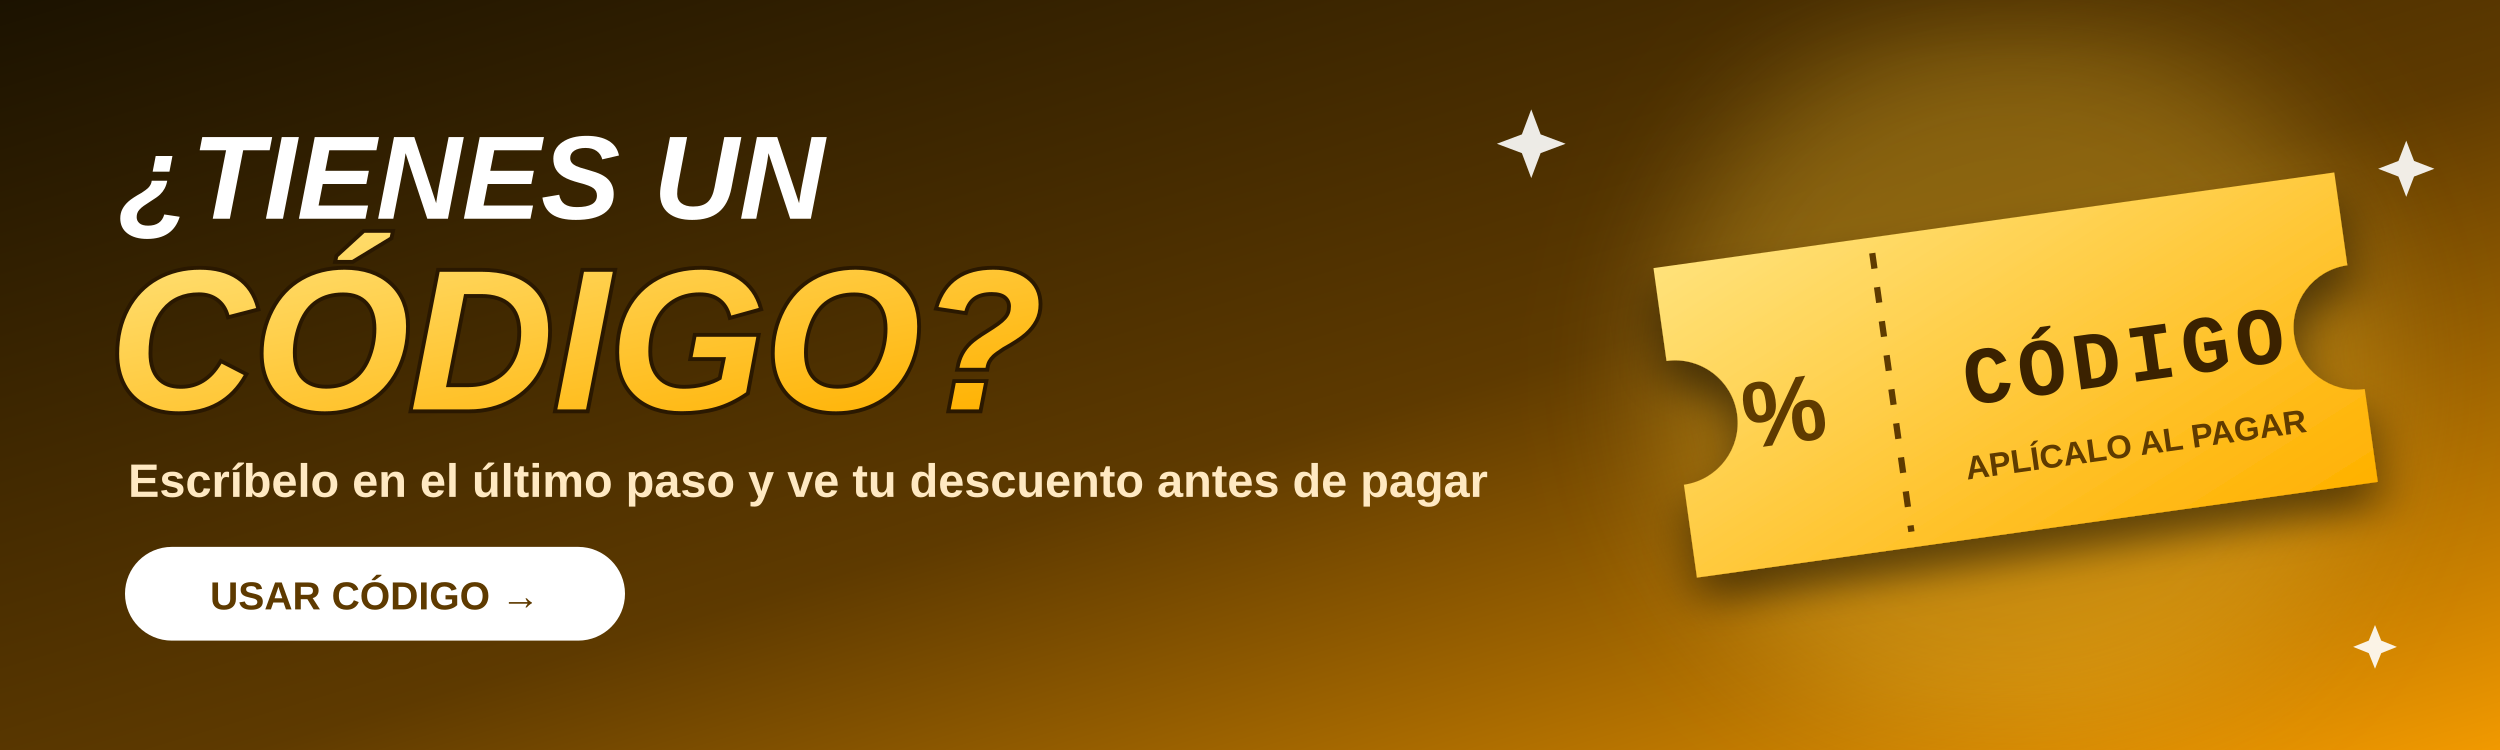
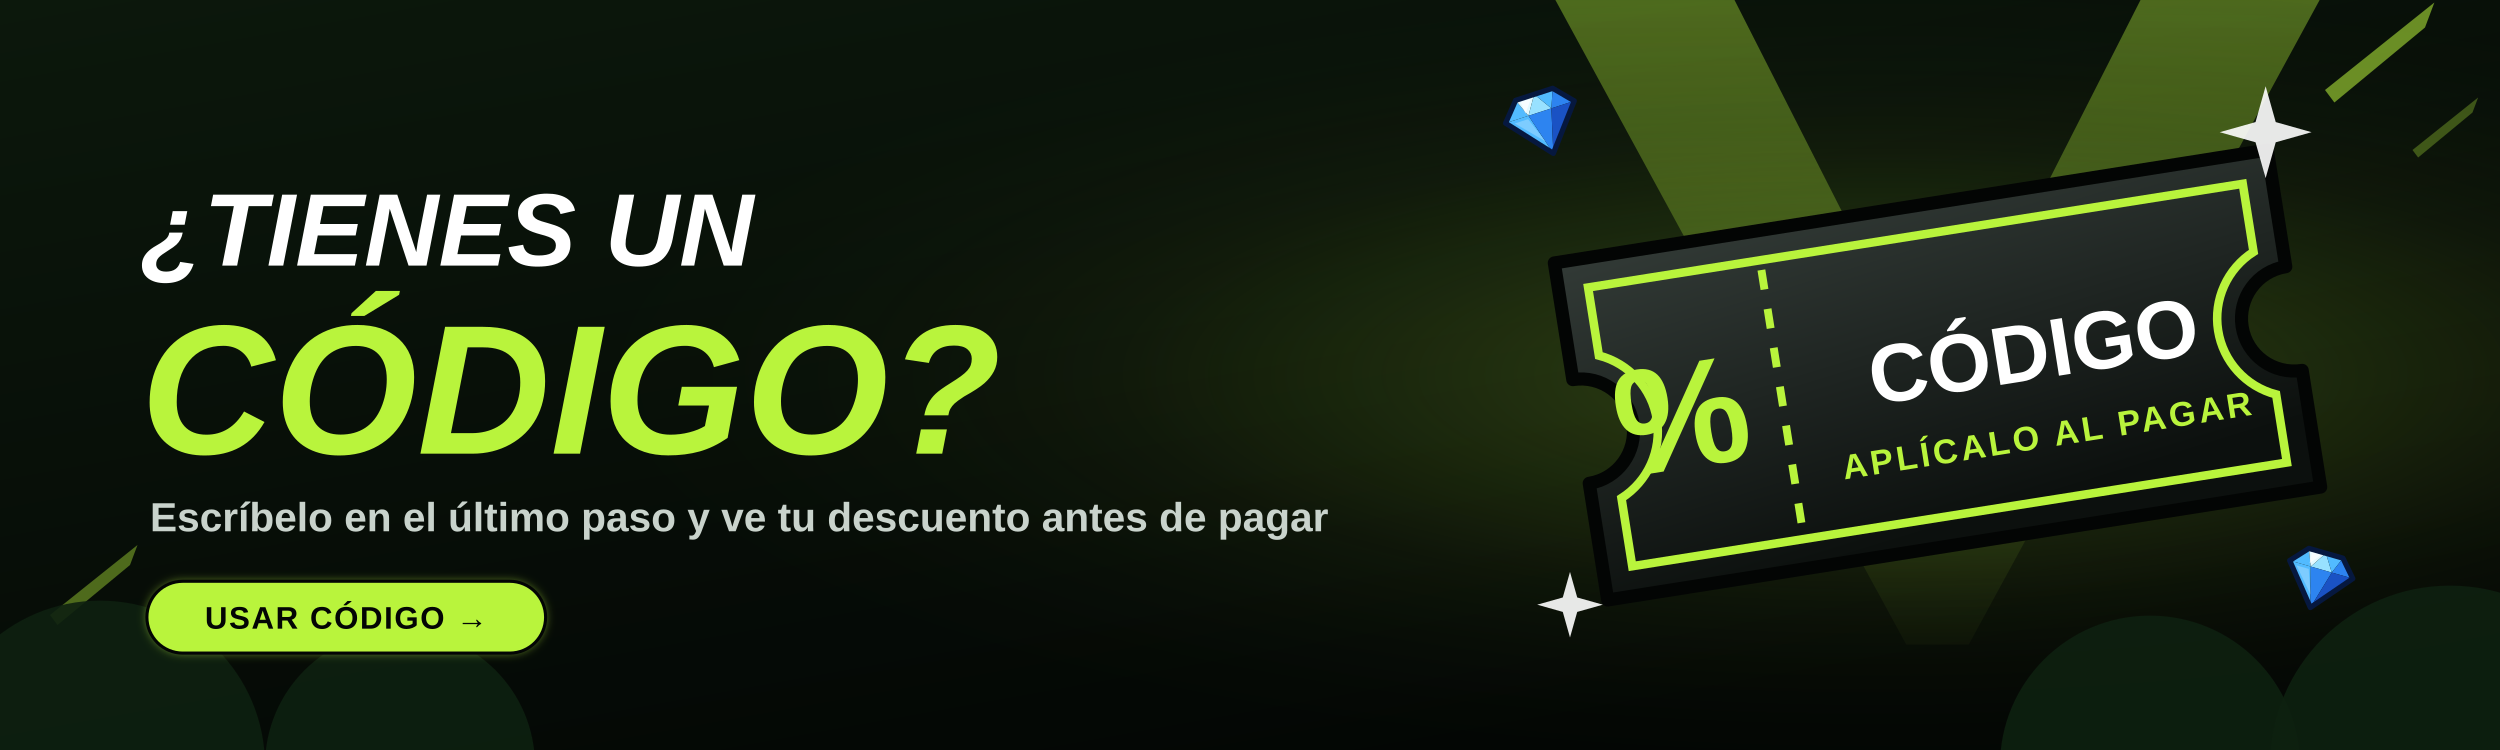
<svg xmlns="http://www.w3.org/2000/svg" viewBox="0 0 1600 480" width="1600" height="480">
  <defs>
-     <linearGradient id="bg" x1="0" y1="0" x2="1" y2="1">
-       <stop offset="0" stop-color="#1b1200" />
-       <stop offset="0.55" stop-color="#5e3a00" />
-       <stop offset="1" stop-color="#f29a00" />
+     <linearGradient id="bg" x1="0" y1="0" x2="0.6" y2="1">
+       <stop offset="0" stop-color="#0c180c" />
+       <stop offset="1" stop-color="#030604" />
    </linearGradient>
-     <linearGradient id="ticket" x1="0" y1="0" x2="1" y2="1">
-       <stop offset="0" stop-color="#ffe27a" />
-       <stop offset="1" stop-color="#ffb100" />
+     <linearGradient id="v" x1="0" y1="0" x2="0" y2="1">
+       <stop offset="0" stop-color="#b9f43c" stop-opacity=".4" />
+       <stop offset="1" stop-color="#b9f43c" stop-opacity=".03" />
    </linearGradient>
-     <filter id="glow" x="-50%" y="-50%" width="200%" height="200%">
-       <feGaussianBlur stdDeviation="40" />
+     <radialGradient id="glow" cx="0.75" cy="0.5" r="0.55">
+       <stop offset="0" stop-color="#b9f43c" stop-opacity=".24" />
+       <stop offset=".55" stop-color="#b9f43c" stop-opacity=".05" />
+       <stop offset="1" stop-color="#000" stop-opacity="0" />
+     </radialGradient>
+     <radialGradient id="gemglow">
+       <stop offset="0" stop-color="#4fc3ff" stop-opacity=".5" />
+       <stop offset="1" stop-color="#4fc3ff" stop-opacity="0" />
+     </radialGradient>
+     <linearGradient id="dark" x1="0" y1="0" x2="0.3" y2="1">
+       <stop offset="0" stop-color="#323a36" />
+       <stop offset="1" stop-color="#0c100e" />
+     </linearGradient>
+     <linearGradient id="lid" x1="0" y1="0" x2="0" y2="1">
+       <stop offset="0" stop-color="#47524c" />
+       <stop offset="1" stop-color="#1b221e" />
+     </linearGradient>
+     <filter id="soft" x="-50%" y="-50%" width="200%" height="200%">
+       <feGaussianBlur stdDeviation="3" />
    </filter>
-     <filter id="shadow" x="-30%" y="-30%" width="160%" height="170%">
-       <feDropShadow dx="0" dy="16" stdDeviation="14" flood-color="#000" flood-opacity=".5" />
-     </filter>
+     <path id="spark" d="M0 -10L2.2 -2.2L10 0L2.2 2.2L0 10L-2.2 2.2L-10 0L-2.2 -2.2Z" fill="#fff" />
  </defs>
  <rect width="1600" height="480" fill="url(#bg)" />
-   <circle cx="1290" cy="240" r="230" fill="#ffcc33" opacity=".3" filter="url(#glow)" />
-   <g fill="#fff" opacity=".9">
-     <path d="M980 70 l6 16 16 6 -16 6 -6 16 -6 -16 -16 -6 16 -6 Z" />
-     <path d="M1540 90 l5 13 13 5 -13 5 -5 13 -5 -13 -13 -5 13 -5 Z" />
-     <path d="M1520 400 l4 10 10 4 -10 4 -4 10 -4 -10 -10 -4 10 -4 Z" />
+   <path d="M990 -10H1105L1240 255.75L1375 -10H1490L1260 412.5H1220Z" fill="url(#v)" />
+   <rect width="1600" height="480" fill="url(#glow)" />
+   <path d="M1488 57.6L1558 1.6L1552 17.6L1494 65.6Z" fill="#b9f43c" opacity="0.55" />
+   <path d="M1544 96L1586 62.4L1582.4 72L1547.6 100.8Z" fill="#b9f43c" opacity="0.3" />
+   <path d="M32 393.6L88 348.8L83.2 361.6L36.8 400Z" fill="#b9f43c" opacity="0.4" />
+   <circle cx="64" cy="490" r="105.6" fill="#0d200f" opacity=".9" />
+   <circle cx="256" cy="490" r="86.4" fill="#0d200f" opacity=".9" />
+   <circle cx="1376" cy="490" r="96" fill="#0d200f" opacity=".9" />
+   <circle cx="1568" cy="490" r="115.2" fill="#0d200f" opacity=".9" />
+   <g transform="translate(1240 240) scale(2.1)">
+     <g transform="rotate(-9)">
+       <path d="M-110 -52H110V-16A16 16 0 0 0 110 16V52H-110V16A16 16 0 0 0 -110 -16Z" fill="url(#dark)" stroke="#030504" stroke-width="4" stroke-linejoin="round" />
+       <path d="M-101 -43H101V-22A24 24 0 0 0 101 22V43H-101V22A24 24 0 0 0 -101 -22Z" fill="none" stroke="#b9f43c" stroke-width="2.6" />
+       <path d="M-48 -40V40" stroke="#b9f43c" stroke-width="2.4" stroke-dasharray="6 6" />
+       <text x="-79" y="16" font-family="Arial Black, Arial, Helvetica, sans-serif" font-weight="900" font-size="46" fill="#b9f43c" text-anchor="middle">%</text>
+       <text x="30" y="6" font-family="Arial Black, Arial, Helvetica, sans-serif" font-weight="900" font-size="25" fill="#fff" text-anchor="middle">CÓDIGO</text>
+       <text x="30" y="27" font-family="Arial, Helvetica, sans-serif" font-weight="700" font-size="10.5" fill="#b9f43c" text-anchor="middle" letter-spacing="1">APLÍCALO AL PAGAR</text>
+     </g>
+     <g transform="rotate(-18 -120 -76.54)" stroke-linejoin="round">
+       <path d="M-125.94 -86L-131 -80.324L-123.667 -80.324Z" fill="#52bbff" />
+       <path d="M-125.94 -86L-120 -86L-123.667 -80.324Z" fill="#e3f9ff" />
+       <path d="M-120 -86L-123.667 -80.324L-116.333 -80.324Z" fill="#98e1ff" />
+       <path d="M-120 -86L-114.06 -86L-116.333 -80.324Z" fill="#52bbff" />
+       <path d="M-114.06 -86L-109 -80.324L-116.333 -80.324Z" fill="#2d84f0" />
+       <path d="M-131 -80.324L-123.667 -80.324L-120 -67.08Z" fill="#52bbff" />
+       <path d="M-123.667 -80.324L-116.333 -80.324L-120 -67.08Z" fill="#2d84f0" />
+       <path d="M-116.333 -80.324L-109 -80.324L-120 -67.08Z" fill="#1a52c4" />
+       <path d="M-124.62 -85.054L-121.32 -85.054L-124.327 -81.27Z" fill="#fff" opacity=".7" />
+       <path d="M-128.36 -79.378L-124.107 -79.378L-121.1 -71.242Z" fill="#fff" opacity=".25" />
+       <path d="M-125.94 -86H-114.06L-109 -80.324L-120 -67.08L-131 -80.324Z" fill="none" stroke="#06183f" stroke-width="1.6" />
+     </g>
+     <g transform="rotate(16 116 62.6)" stroke-linejoin="round">
+       <path d="M110.6 54L106 59.16L112.667 59.16Z" fill="#52bbff" />
+       <path d="M110.6 54L116 54L112.667 59.16Z" fill="#e3f9ff" />
+       <path d="M116 54L112.667 59.16L119.333 59.16Z" fill="#98e1ff" />
+       <path d="M116 54L121.4 54L119.333 59.16Z" fill="#52bbff" />
+       <path d="M121.4 54L126 59.16L119.333 59.16Z" fill="#2d84f0" />
+       <path d="M106 59.16L112.667 59.16L116 71.2Z" fill="#52bbff" />
+       <path d="M112.667 59.16L119.333 59.16L116 71.2Z" fill="#2d84f0" />
+       <path d="M119.333 59.16L126 59.16L116 71.2Z" fill="#1a52c4" />
+       <path d="M111.8 54.86L114.8 54.86L112.067 58.3Z" fill="#fff" opacity=".7" />
+       <path d="M108.4 60.02L112.267 60.02L115 67.416Z" fill="#fff" opacity=".25" />
+       <path d="M110.6 54H121.4L126 59.16L116 71.2L106 59.16Z" fill="none" stroke="#06183f" stroke-width="1.6" />
+     </g>
+     <use href="#spark" transform="translate(100 -74) scale(1.4)" opacity=".9" />
+     <use href="#spark" transform="translate(-112 70) scale(1)" opacity=".9" />
  </g>
-   <g filter="url(#shadow)" transform="rotate(-8 1290 240)">
-     <path d="M1070 140 h440 v60 a40 40 0 0 0 0 80 v60 h-440 v-60 a40 40 0 0 0 0 -80 Z" fill="url(#ticket)" />
-     <path d="M1210 150 v180" stroke="#5e3a00" stroke-width="4" stroke-dasharray="10 12" />
-     <text x="1140" y="263" text-anchor="middle" font-family="Arial Black, Arial, sans-serif" font-weight="900" font-size="60" fill="#5e3a00">%</text>
-     <text x="1360" y="255" text-anchor="middle" font-family="Courier New, monospace" font-weight="700" font-size="52" letter-spacing="4" fill="#3a2400">CÓDIGO</text>
-     <text x="1360" y="302" text-anchor="middle" font-family="Arial, Helvetica, sans-serif" font-weight="700" font-size="21" fill="#5e3a00">APLÍCALO AL PAGAR</text>
+   <text x="90" y="170" font-family="Arial Black, Arial, Helvetica, sans-serif" font-weight="900" font-style="italic" font-size="66" fill="#fff">¿TIENES UN</text>
+   <text x="90" y="290.36" font-family="Arial Black, Arial, Helvetica, sans-serif" font-weight="900" font-style="italic" font-size="118" fill="#b9f43c">CÓDIGO?</text>
+   <text x="96" y="340" font-family="Arial, Helvetica, sans-serif" font-weight="700" font-size="26" fill="#c9d3cc" text-anchor="start">Escríbelo en el último paso y ve tu descuento antes de pagar</text>
+   <g transform="translate(94 372)">
+     <rect width="255.2" height="46" rx="23" fill="#b9f43c" filter="url(#soft)" opacity=".55" />
+     <rect width="255.2" height="46" rx="23" fill="#b9f43c" stroke="#030504" stroke-width="2" />
+     <text x="127.6" y="30.36" font-family="Arial Black, Arial, Helvetica, sans-serif" font-weight="900" font-size="20" fill="#030504" text-anchor="middle" letter-spacing="1">USAR CÓDIGO  →</text>
  </g>
-   <text x="76" y="140" font-family="Arial Black, Impact, Arial, sans-serif" font-weight="900" font-style="italic" font-size="76" fill="#fff">¿TIENES UN</text>
-   <text x="70" y="262" font-family="Arial Black, Impact, Arial, sans-serif" font-weight="900" font-style="italic" font-size="128" fill="url(#ticket)" stroke="#2a1800" stroke-width="5" paint-order="stroke">CÓDIGO?</text>
-   <text x="82" y="318" font-family="Arial, Helvetica, sans-serif" font-weight="700" font-size="30" fill="#ffe9c2">Escríbelo en el último paso y ve tu descuento antes de pagar</text>
-   <rect x="80" y="350" rx="30" width="320" height="60" fill="#ffffff" />
-   <text x="240" y="390" text-anchor="middle" font-family="Arial Black, Arial, sans-serif" font-weight="900" font-size="25" fill="#5e3a00">USAR CÓDIGO  →</text>
</svg>
